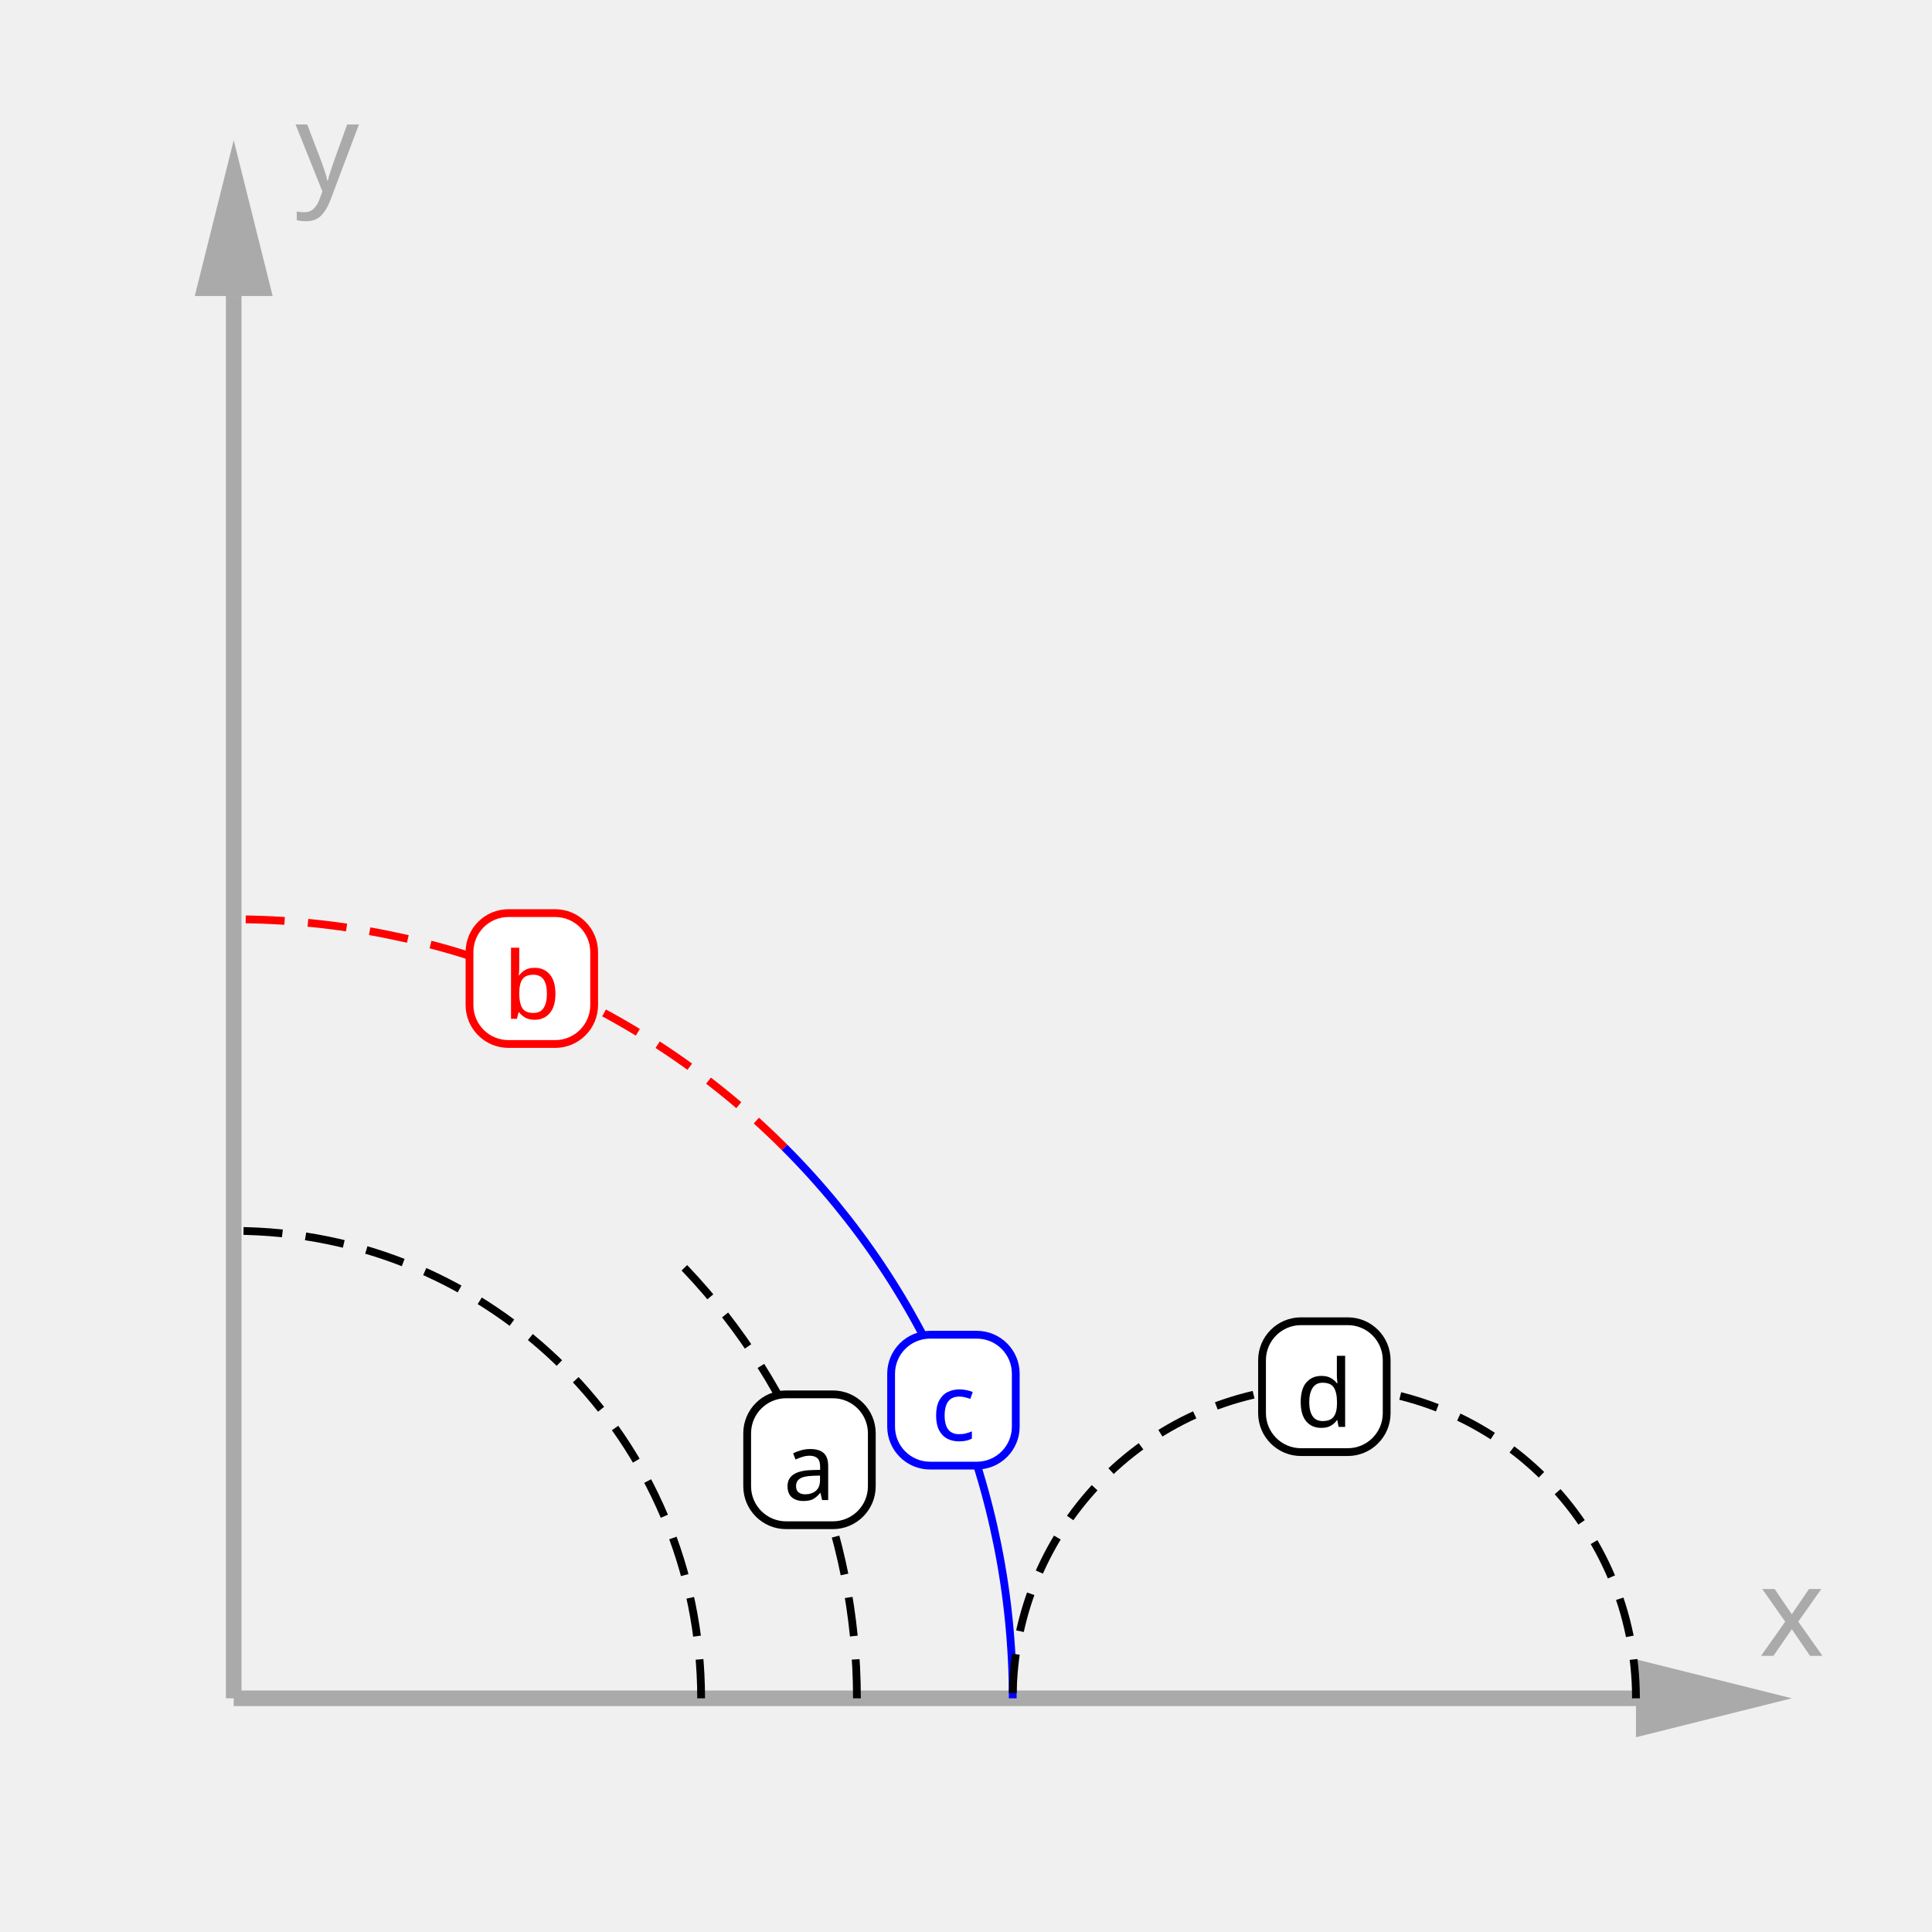
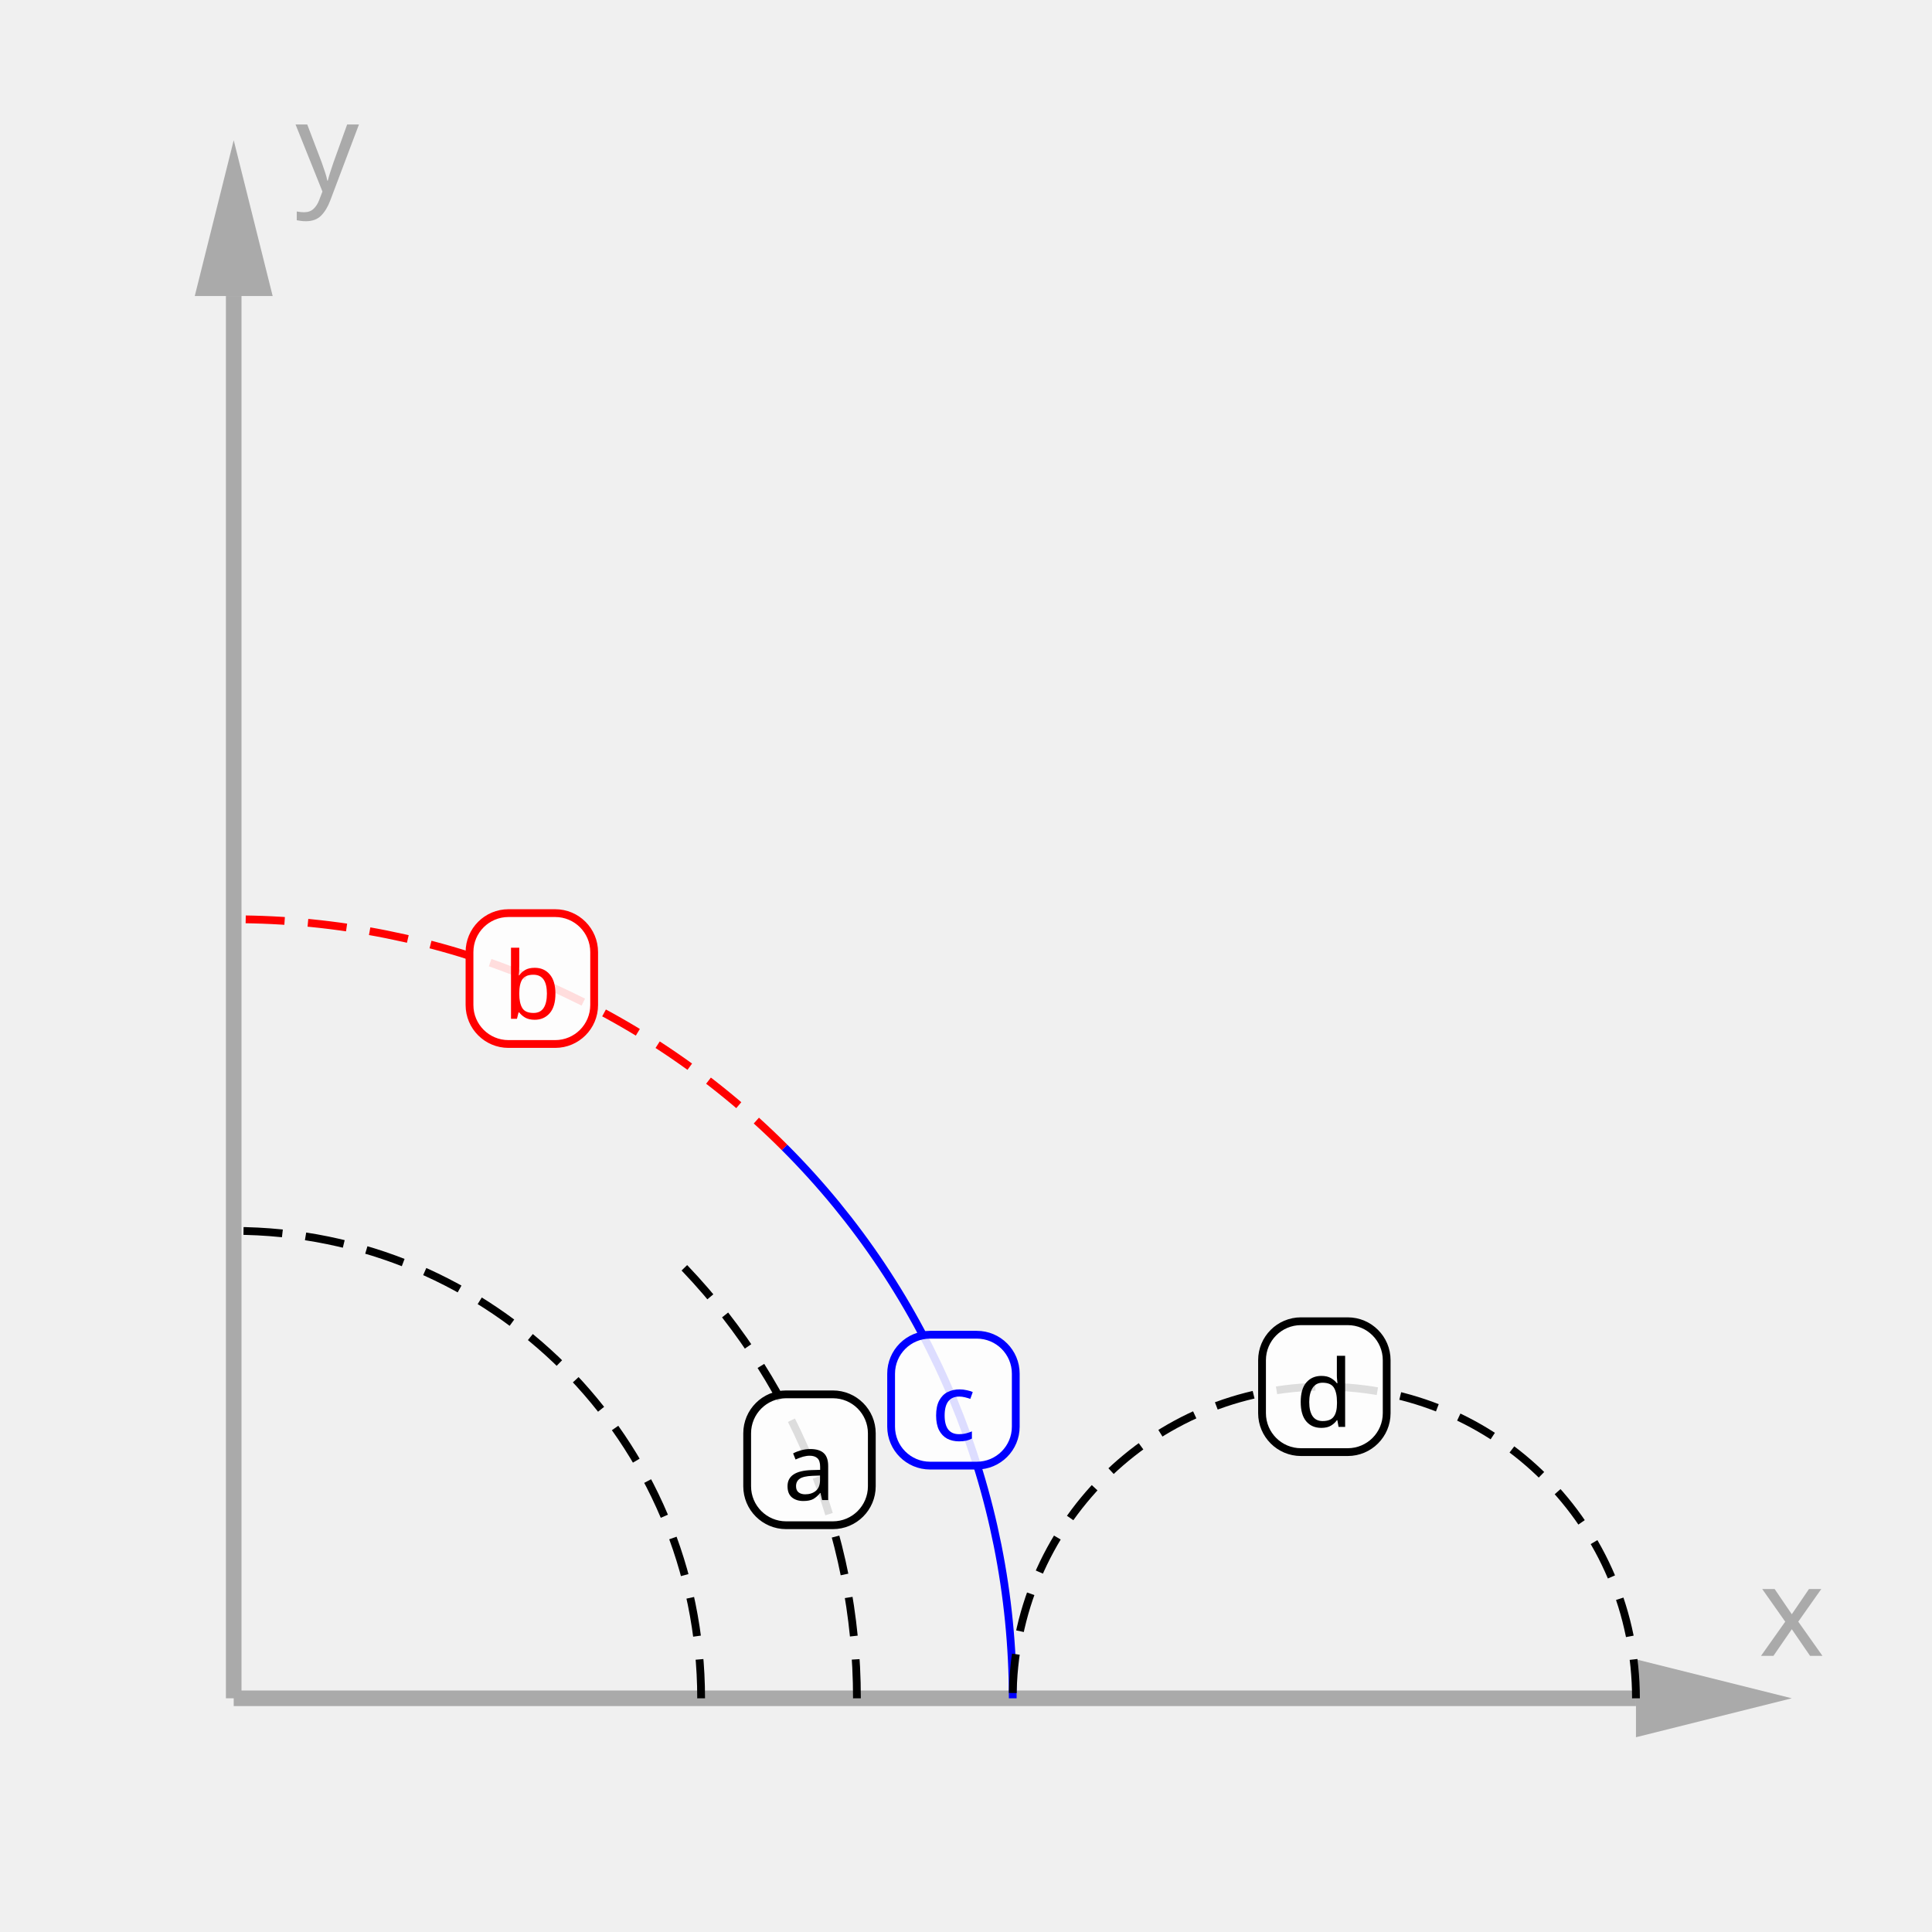
<svg xmlns="http://www.w3.org/2000/svg" width="200" height="200" viewBox="-30 -18 248 248" style="background: rgb(255, 255, 255); border-radius: 8px;">
  <defs>
-     <pattern id="grid-1-#ccc-#fff-200-200-20-20" width="20" height="20" patternUnits="userSpaceOnUse" patternTransform="translate(0, 0)">
+     <pattern id="grid-1-#ccc-#fff-200-200-20-20" width="20" height="20" patternUnits="userSpaceOnUse">
      <path d="M 0 0 L 0 20 20 20 20 0 0 0" fill="#fff" stroke="#ccc" stroke-width="0.5" />
    </pattern>
  </defs>
  <rect width="200" height="200" fill="url(#grid-1-#ccc-#fff-200-200-20-20)" style="     transform: scaleY(-1);     transform-origin: 0 100px;   " />
  <defs>
    <marker id="h-32" markerWidth="10" markerHeight="5" refY="2.5" orient="auto">
      <polygon points="0 0, 10 2.5, 0 5" fill="#aaa" />
    </marker>
  </defs>
  <line x1="0" y1="200" x2="180" y2="200" stroke="#aaa" stroke-width="2" marker-end="url(#h-32)" />
  <defs>
    <marker id="h-33" markerWidth="10" markerHeight="5" refY="2.5" orient="auto">
      <polygon points="0 0, 10 2.5, 0 5" fill="#aaa" />
    </marker>
  </defs>
  <line x1="0" y1="200" x2="1.1021821192326179e-14" y2="20" stroke="#aaa" stroke-width="2" marker-end="url(#h-33)" />
  <text x="200" y="189" width="20" fill="#aaa" style="dominant-baseline: middle; text-anchor: middle; font: normal 16px sans-serif">
      x
    </text>
  <text x="12" y="1" width="20" fill="#aaa" style="dominant-baseline: middle; text-anchor: middle; font: normal 16px sans-serif">
      y
    </text>
  <path fill="none" stroke="#000" stroke-width="1" stroke-dasharray="5,3" d="M 60 200 A 60 60 0 0 0 3.67394039744206e-15 140" />
  <path fill="none" stroke="#000" stroke-width="1" stroke-dasharray="5,3" d="M 80 200 A 80 80 0 0 0 56.569 143.431" />
-   <rect x="65.91" y="160.985" width="16" height="16.8" fill="#fff" stroke="#000" stroke-width="1" rx="5" />
+   <rect x="65.91" y="160.985" width="16" height="16.8" fill="#fffd" stroke="#000" stroke-width="1" rx="5" />
  <text x="73.91" y="170.385" width="16" fill="#000" style="dominant-baseline: middle; text-anchor: middle; font: normal 12px sans-serif">
      a
    </text>
  <path fill="none" stroke="red" stroke-width="1" stroke-dasharray="5,3" d="M 70.711 129.289 A 100 100 0 0 0 6.123233995736766e-15 100" />
-   <rect x="30.268" y="99.212" width="16" height="16.8" fill="#fff" stroke="red" stroke-width="1" rx="5" />
+   <rect x="30.268" y="99.212" width="16" height="16.8" fill="#fffd" stroke="red" stroke-width="1" rx="5" />
  <text x="38.268" y="108.612" width="16" fill="red" style="dominant-baseline: middle; text-anchor: middle; font: normal 12px sans-serif">
      b
    </text>
  <path fill="none" stroke="blue" stroke-width="1" stroke-dasharray="false" d="M 100 200 A 100 100 0 0 0 70.711 129.289" />
-   <rect x="84.388" y="153.332" width="16" height="16.8" fill="#fff" stroke="blue" stroke-width="1" rx="5" />
+   <rect x="84.388" y="153.332" width="16" height="16.8" fill="#fffd" stroke="blue" stroke-width="1" rx="5" />
  <text x="92.388" y="162.732" width="16" fill="blue" style="dominant-baseline: middle; text-anchor: middle; font: normal 12px sans-serif">
      c
    </text>
  <path fill="none" stroke="#000" stroke-width="1" stroke-dasharray="5,3" d="M 180 200 A 40 40 0 0 0 100 200" />
-   <rect x="132" y="151.6" width="16" height="16.8" fill="#fff" stroke="#000" stroke-width="1" rx="5" />
+   <rect x="132" y="151.6" width="16" height="16.8" fill="#fffd" stroke="#000" stroke-width="1" rx="5" />
  <text x="140" y="161" width="16" fill="#000" style="dominant-baseline: middle; text-anchor: middle; font: normal 12px sans-serif">
      d
    </text>
</svg>
